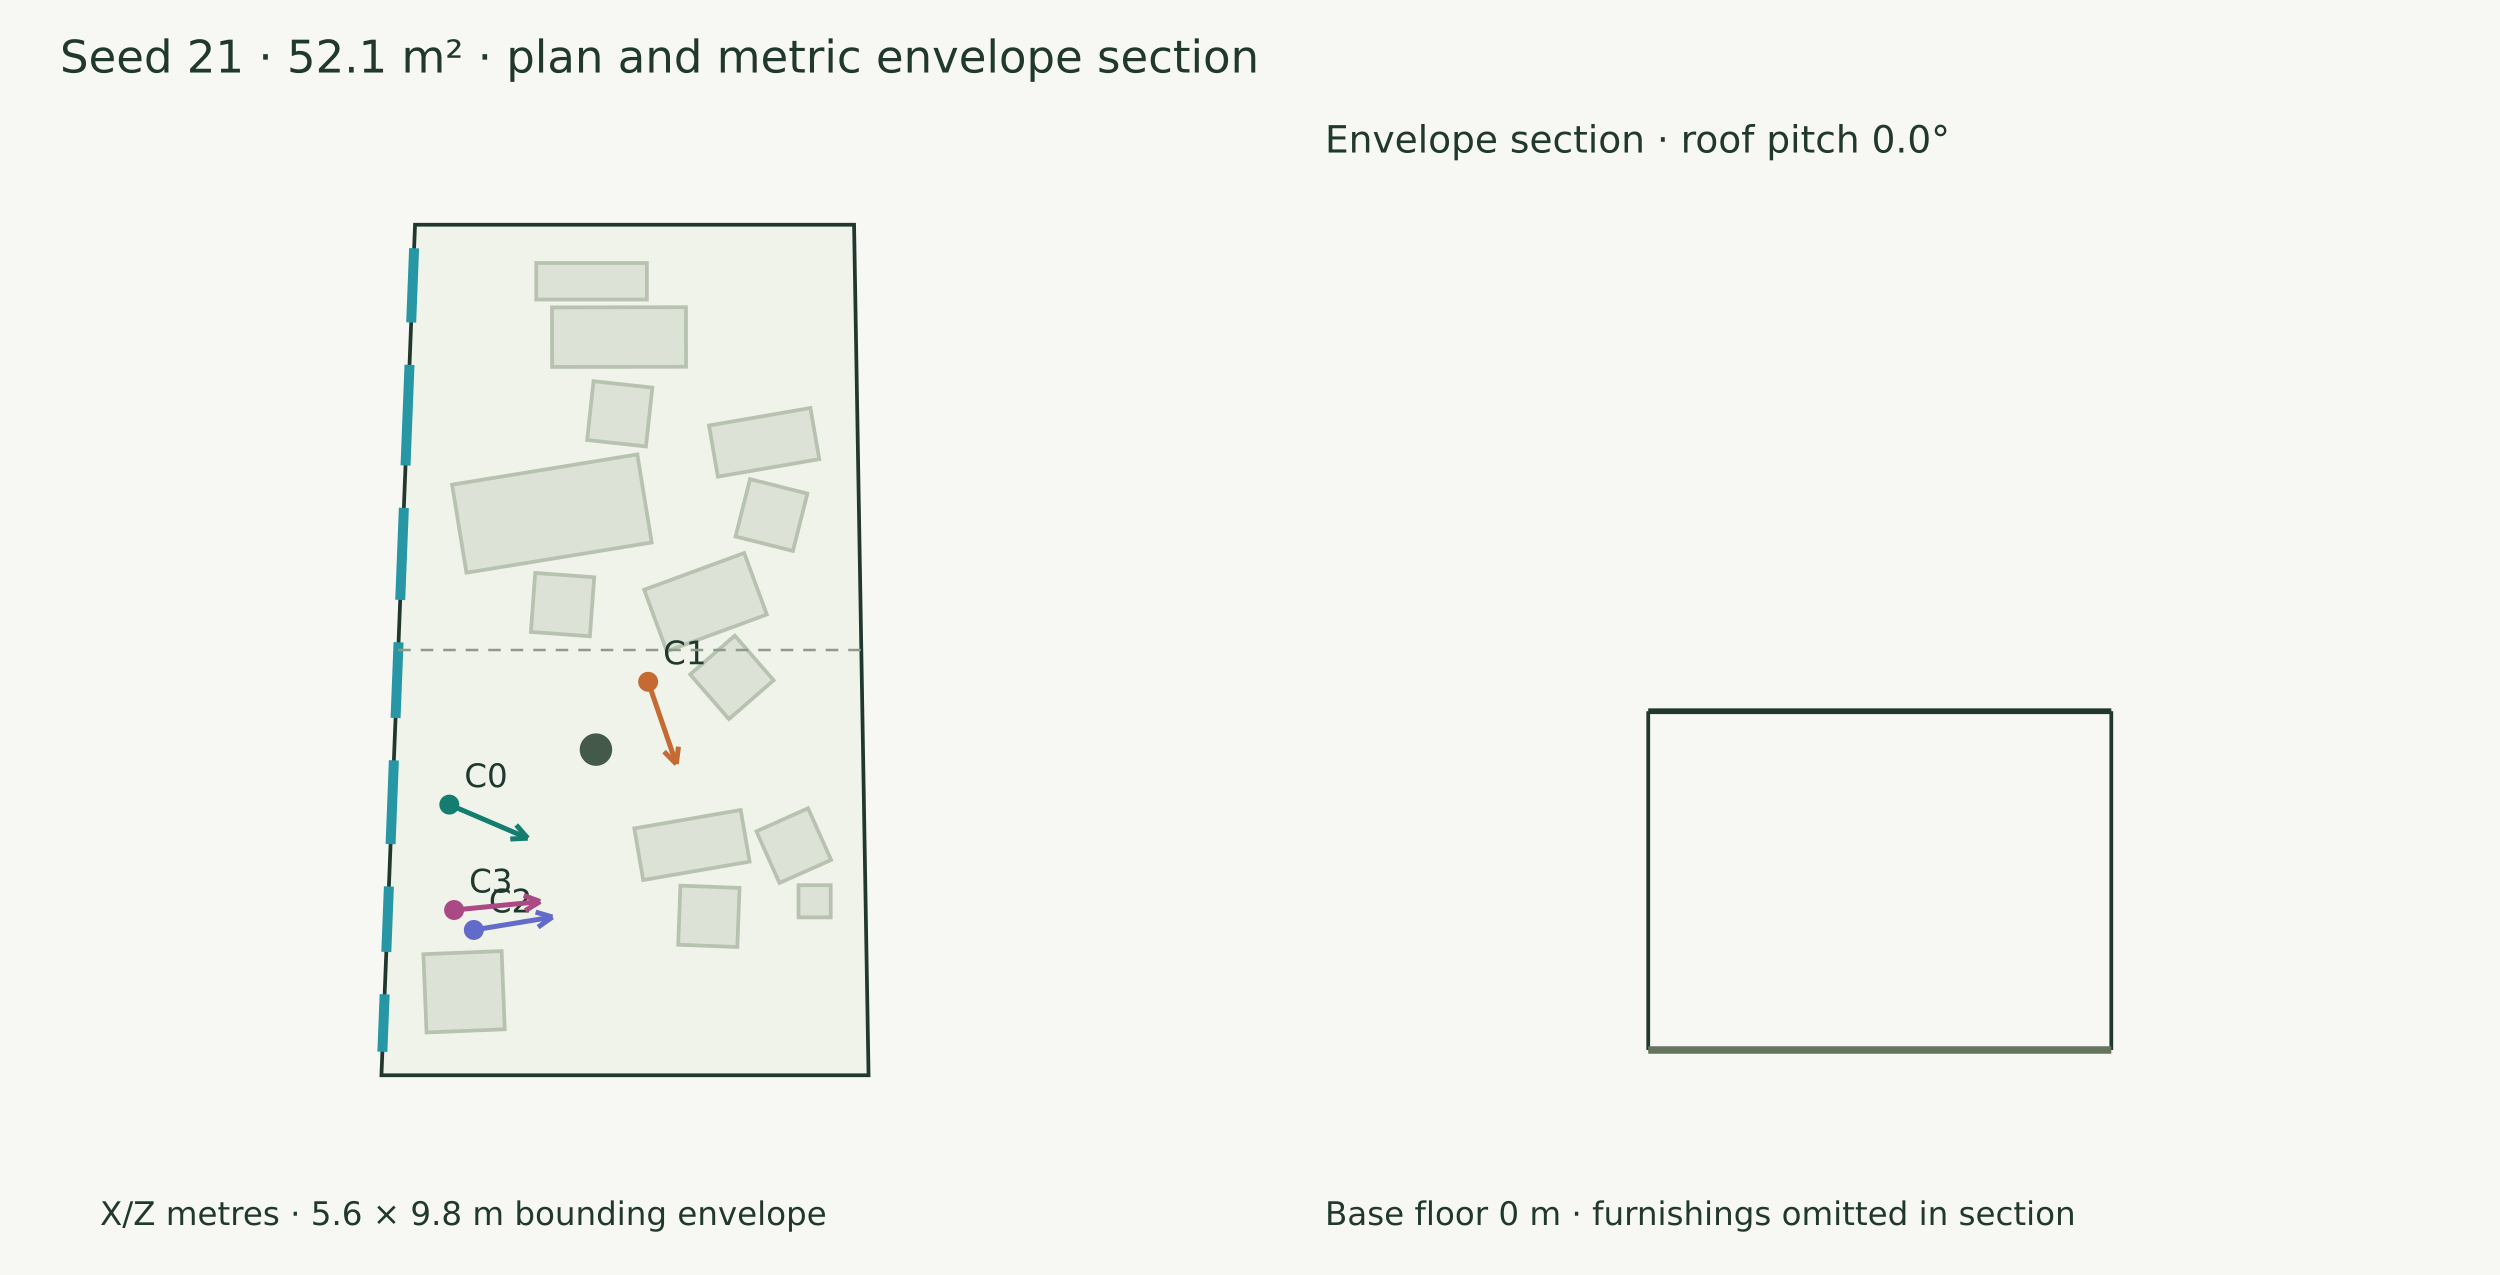
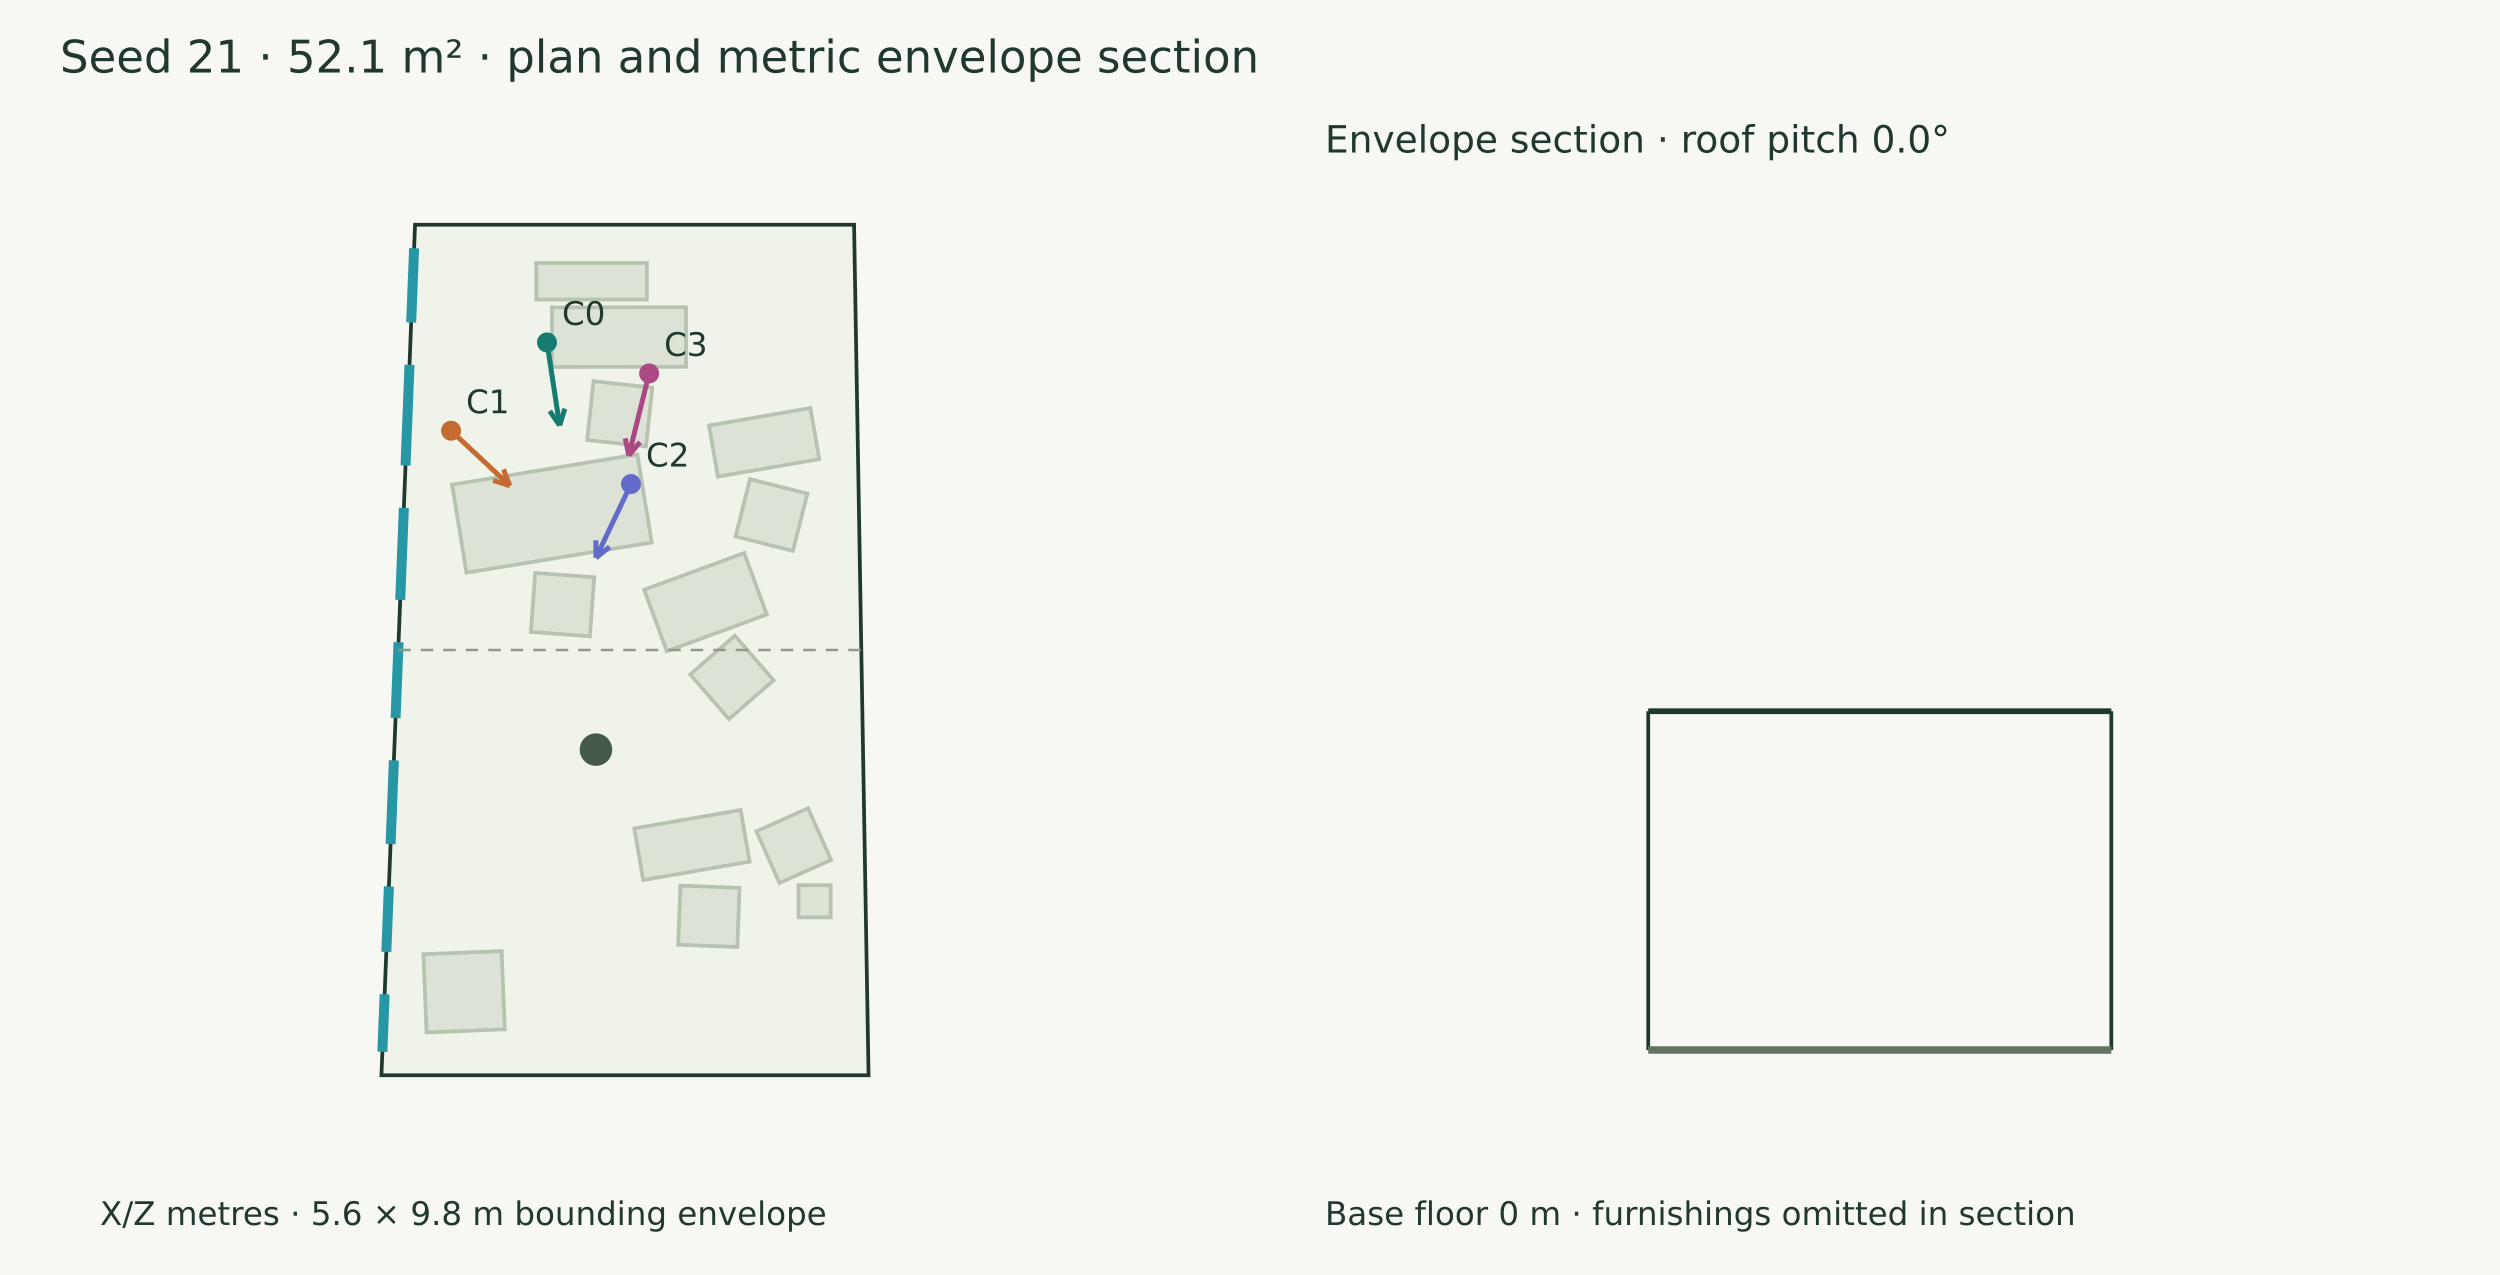
<svg xmlns="http://www.w3.org/2000/svg" width="1000" height="510" viewBox="0 0 1000 510">
  <rect width="100%" height="100%" fill="#f7f8f3" />
  <g font-family="DejaVu Sans" fill="#20382e">
    <text x="24.000" y="29.000" font-size="18">Seed 21 · 52.1 m² · plan and metric envelope section</text>
    <polygon points="166.015,89.897 341.625,89.897 347.424,430.103 152.576,430.103" fill="#eff3e9" stroke="#20382e" stroke-width="1.5" />
    <polygon points="180.831,193.857 254.930,181.764 260.677,216.984 186.578,229.077" fill="#dce3d6" stroke="#b7c2b0" stroke-width="1.5" />
    <polygon points="214.090,229.176 237.686,230.907 235.956,254.503 212.359,252.773" fill="#dce3d6" stroke="#b7c2b0" stroke-width="1.5" />
    <polygon points="253.711,331.359 296.275,323.995 299.846,344.640 257.282,352.004" fill="#dce3d6" stroke="#b7c2b0" stroke-width="1.5" />
    <polygon points="272.167,354.264 295.810,355.148 294.926,378.792 271.283,377.907" fill="#dce3d6" stroke="#b7c2b0" stroke-width="1.5" />
    <polygon points="283.612,170.191 324.164,163.198 327.692,183.657 287.140,190.650" fill="#dce3d6" stroke="#b7c2b0" stroke-width="1.5" />
    <polygon points="300.011,191.652 322.952,197.442 317.163,220.383 294.222,214.593" fill="#dce3d6" stroke="#b7c2b0" stroke-width="1.5" />
    <polygon points="220.787,122.960 274.383,122.882 274.418,146.699 220.822,146.778" fill="#dce3d6" stroke="#b7c2b0" stroke-width="1.5" />
    <polygon points="237.423,152.485 260.944,155.048 258.381,178.569 234.860,176.006" fill="#dce3d6" stroke="#b7c2b0" stroke-width="1.5" />
    <polygon points="257.672,235.892 297.674,221.195 306.714,245.799 266.712,260.496" fill="#dce3d6" stroke="#b7c2b0" stroke-width="1.5" />
    <polygon points="276.061,269.774 293.922,254.257 309.439,272.119 291.578,287.635" fill="#dce3d6" stroke="#b7c2b0" stroke-width="1.5" />
    <polygon points="214.500,105.206 258.742,105.206 258.742,119.820 214.500,119.820" fill="#dce3d6" stroke="#b7c2b0" stroke-width="1.5" />
    <polygon points="170.618,412.977 169.355,381.687 200.644,380.424 201.907,411.714" fill="#dce3d6" stroke="#b7c2b0" stroke-width="1.5" />
    <polygon points="319.414,354.078 332.288,354.078 332.288,366.952 319.414,366.952" fill="#dce3d6" stroke="#b7c2b0" stroke-width="1.5" />
    <polygon points="332.436,343.965 311.783,353.182 302.566,332.530 323.218,323.312" fill="#dce3d6" stroke="#b7c2b0" stroke-width="1.5" />
    <circle cx="238.378" cy="299.849" r="6.49" fill="#45594a" />
    <path d="M152.948,420.706 L153.855,397.724" stroke="#2797a5" stroke-width="4" fill="none" />
    <path d="M154.525,380.783 L155.560,354.576" stroke="#2797a5" stroke-width="4" fill="none" />
    <path d="M156.229,337.636 L157.552,304.136" stroke="#2797a5" stroke-width="4" fill="none" />
    <path d="M158.222,287.196 L159.418,256.911" stroke="#2797a5" stroke-width="4" fill="none" />
    <path d="M160.087,239.971 L161.542,203.143" stroke="#2797a5" stroke-width="4" fill="none" />
    <path d="M162.211,186.203 L163.802,145.926" stroke="#2797a5" stroke-width="4" fill="none" />
    <path d="M164.471,128.985 L165.644,99.294" stroke="#2797a5" stroke-width="4" fill="none" />
-     <path d="M179.729,321.847 L211.088,335.285" stroke="#147d70" stroke-width="2" fill="none" />
-     <path d="M211.088,335.285 L204.095,335.601" stroke="#147d70" stroke-width="2" fill="none" />
-     <path d="M211.088,335.285 L206.493,330.004" stroke="#147d70" stroke-width="2" fill="none" />
-     <circle cx="179.729" cy="321.847" r="4" fill="#147d70" />
-     <text x="185.729" y="314.847" font-size="13">C0</text>
-     <path d="M259.258,272.710 L270.540,305.616" stroke="#c56a33" stroke-width="2" fill="none" />
-     <path d="M270.540,305.616 L265.615,300.641" stroke="#c56a33" stroke-width="2" fill="none" />
-     <path d="M270.540,305.616 L271.376,298.667" stroke="#c56a33" stroke-width="2" fill="none" />
-     <circle cx="259.258" cy="272.71" r="4" fill="#c56a33" />
-     <text x="265.258" y="265.710" font-size="13">C1</text>
-     <path d="M189.532,371.982 L220.961,366.823" stroke="#626aca" stroke-width="2" fill="none" />
-     <path d="M220.961,366.823 L215.235,370.849" stroke="#626aca" stroke-width="2" fill="none" />
-     <path d="M220.961,366.823 L214.248,364.840" stroke="#626aca" stroke-width="2" fill="none" />
-     <circle cx="189.532" cy="371.982" r="4" fill="#626aca" />
-     <text x="195.532" y="364.982" font-size="13">C2</text>
-     <path d="M181.641,364.005 L216.061,360.609" stroke="#aa4984" stroke-width="2" fill="none" />
-     <path d="M216.061,360.609 L210.088,364.258" stroke="#aa4984" stroke-width="2" fill="none" />
-     <path d="M216.061,360.609 L209.490,358.198" stroke="#aa4984" stroke-width="2" fill="none" />
-     <circle cx="181.641" cy="364.005" r="4" fill="#aa4984" />
-     <text x="187.641" y="357.005" font-size="13">C3</text>
+     <path d="M218.796,136.974 L223.854,170.165" stroke="#147d70" stroke-width="2" fill="none" />
+     <path d="M223.854,170.165 L219.894,164.393" stroke="#147d70" stroke-width="2" fill="none" />
+     <path d="M223.854,170.165 L225.914,163.476" stroke="#147d70" stroke-width="2" fill="none" />
+     <circle cx="218.796" cy="136.974" r="4" fill="#147d70" />
+     <text x="224.796" y="129.974" font-size="13">C0</text>
+     <path d="M180.429,172.285 L203.922,194.254" stroke="#c56a33" stroke-width="2" fill="none" />
+     <path d="M203.922,194.254 L197.239,192.173" stroke="#c56a33" stroke-width="2" fill="none" />
+     <path d="M203.922,194.254 L201.398,187.725" stroke="#c56a33" stroke-width="2" fill="none" />
+     <circle cx="180.429" cy="172.285" r="4" fill="#c56a33" />
+     <text x="186.429" y="165.285" font-size="13">C1</text>
+     <path d="M252.395,193.610 L238.382,223.131" stroke="#626aca" stroke-width="2" fill="none" />
+     <path d="M238.382,223.131 L238.335,216.132" stroke="#626aca" stroke-width="2" fill="none" />
+     <path d="M238.382,223.131 L243.836,218.743" stroke="#626aca" stroke-width="2" fill="none" />
+     <circle cx="252.395" cy="193.61" r="4" fill="#626aca" />
+     <text x="258.395" y="186.610" font-size="13">C2</text>
+     <path d="M259.650,149.375 L251.520,182.191" stroke="#aa4984" stroke-width="2" fill="none" />
+     <path d="M251.520,182.191 L250.080,175.340" stroke="#aa4984" stroke-width="2" fill="none" />
+     <path d="M251.520,182.191 L255.991,176.805" stroke="#aa4984" stroke-width="2" fill="none" />
+     <circle cx="259.65" cy="149.375" r="4" fill="#aa4984" />
+     <text x="265.650" y="142.375" font-size="13">C3</text>
    <text x="40.000" y="490.000" font-size="13">X/Z metres · 5.6 × 9.8 m bounding envelope</text>
    <path d="M159.296,260.000 L344.524,260.000" stroke="#909a8b" stroke-width="1" stroke-dasharray="5 4" fill="none" />
    <path d="M659.296,284.489 L844.524,284.489" stroke="#20382e" stroke-width="2.3" fill="none" />
    <path d="M659.296,420.000 L659.296,284.489" stroke="#20382e" stroke-width="1.5" fill="none" />
    <path d="M844.524,420.000 L844.524,284.489" stroke="#20382e" stroke-width="1.5" fill="none" />
    <path d="M659.296,420.000 L844.524,420.000" stroke="#65745f" stroke-width="3" fill="none" />
    <path d="M659.296,420.000 L659.296,420.000" stroke="#8d9a85" stroke-width="1" fill="none" />
    <path d="M844.524,420.000 L844.524,420.000" stroke="#8d9a85" stroke-width="1" fill="none" />
    <text x="530.000" y="61.000" font-size="15">Envelope section · roof pitch 0.0°</text>
    <text x="530.000" y="490.000" font-size="13">Base floor 0 m · furnishings omitted in section</text>
  </g>
</svg>
